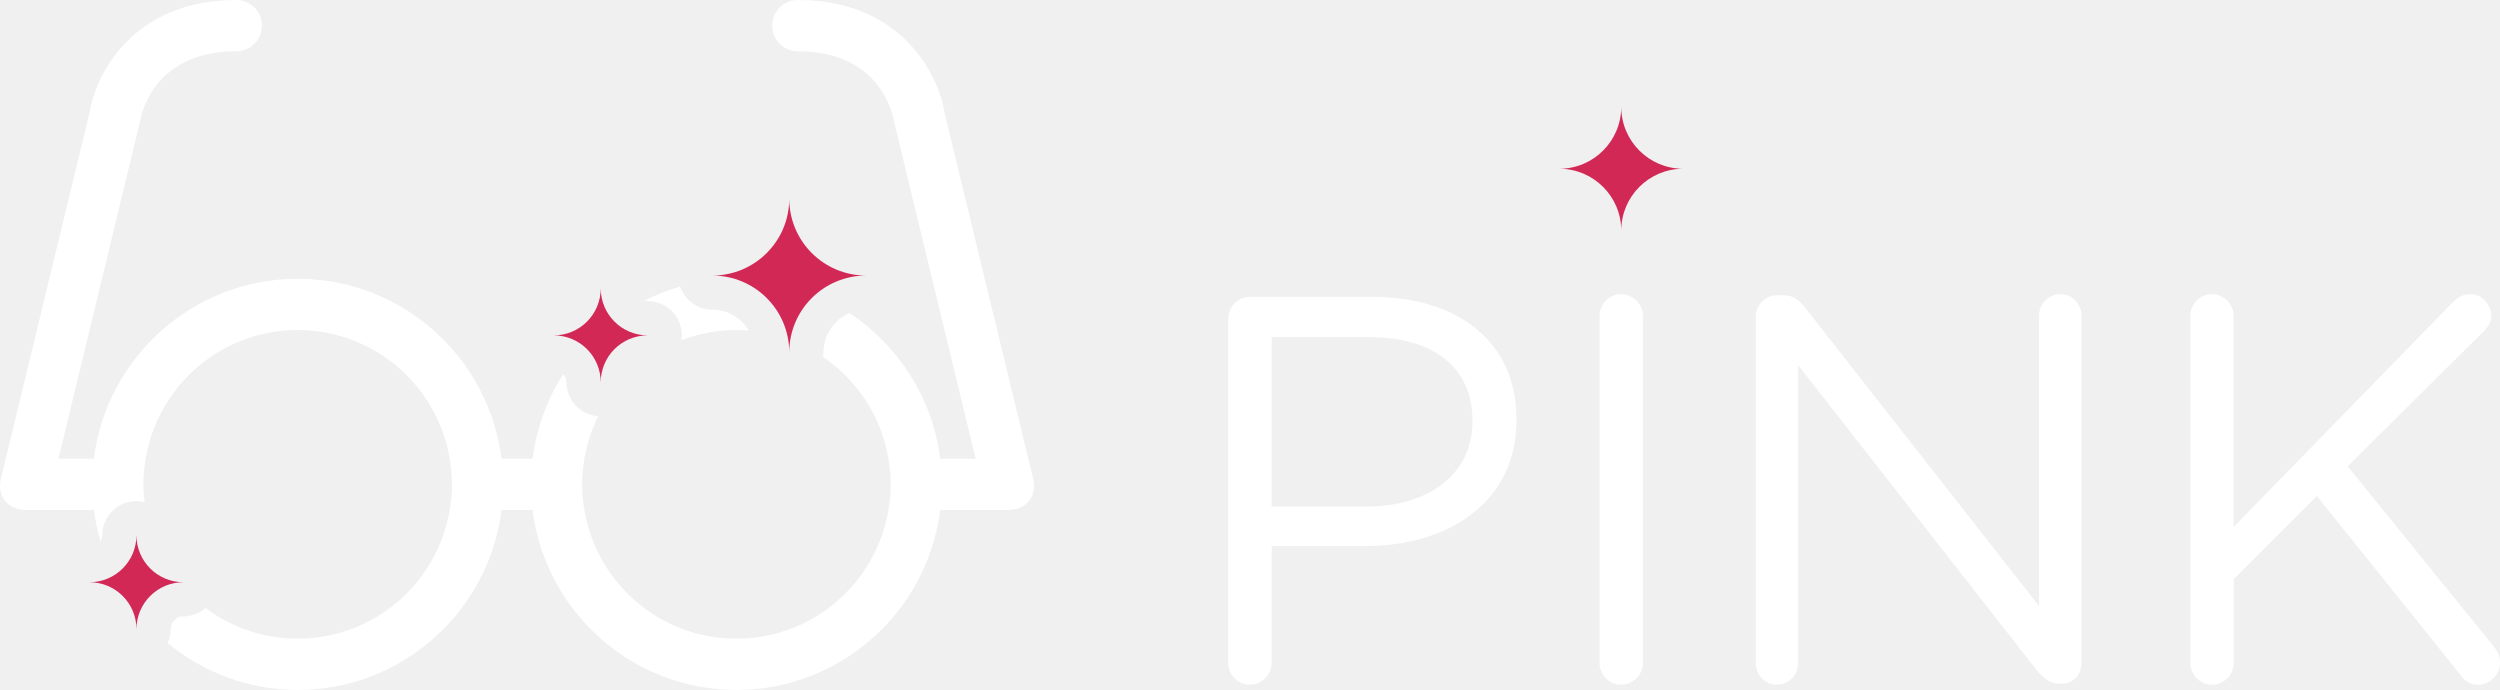
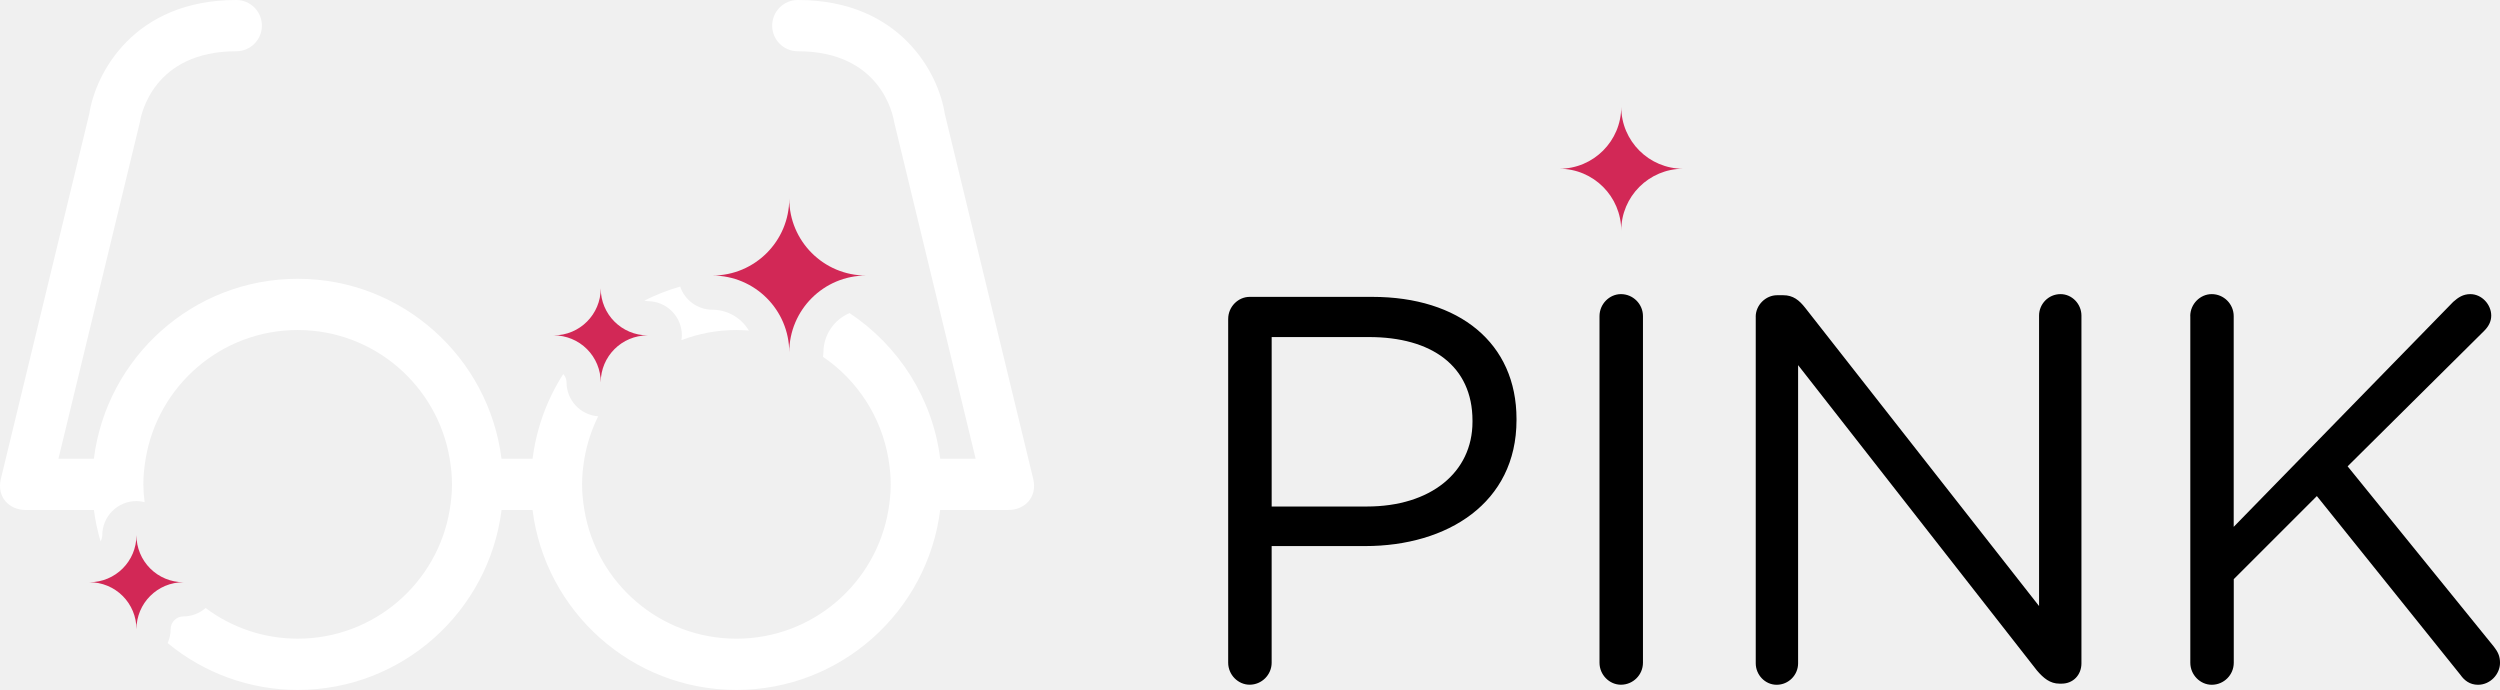
- <svg xmlns="http://www.w3.org/2000/svg" version="1.1" id="Layer_2" x="0px" y="0px" width="146.3px" height="40.375px" viewBox="0 0 146.3 40.375" enable-background="new 0 0 146.3 40.375" xml:space="preserve">
-   <g>
-     <path fill="#FFFFFF" d="M71.874,18.661c0-0.708,0.58-1.288,1.256-1.288h7.18c5.087,0,8.436,2.704,8.436,7.146v0.064 c0,4.861-4.057,7.373-8.854,7.373h-5.475v6.825c0,0.708-0.58,1.288-1.288,1.288c-0.676,0-1.256-0.58-1.256-1.288V18.661z M79.988,29.641c3.734,0,6.182-1.996,6.182-4.959v-0.063c0-3.22-2.414-4.894-6.053-4.894h-5.699v9.917H79.988L79.988,29.641z" />
-     <path fill="#FFFFFF" d="M93.603,18.5c0-0.708,0.579-1.288,1.255-1.288c0.709,0,1.288,0.58,1.288,1.288v20.283 c0,0.708-0.579,1.287-1.288,1.287c-0.676,0-1.255-0.579-1.255-1.287V18.5z" />
-     <path fill="#FFFFFF" d="M102.744,18.532c0-0.676,0.58-1.256,1.256-1.256h0.354c0.58,0,0.935,0.29,1.288,0.74l13.684,17.45V18.468 c0-0.676,0.547-1.256,1.256-1.256c0.676,0,1.224,0.58,1.224,1.256v20.349c0,0.676-0.481,1.19-1.158,1.19h-0.129c-0.548,0-0.935-0.321-1.319-0.772l-13.975-17.868v17.45c0,0.676-0.547,1.256-1.256,1.256c-0.676,0-1.223-0.58-1.223-1.256V18.532 H102.744z" />
-     <path fill="#FFFFFF" d="M128.173,18.5c0-0.708,0.58-1.288,1.257-1.288c0.708,0,1.286,0.58,1.286,1.288v12.331l12.848-13.168 c0.29-0.257,0.579-0.451,0.998-0.451c0.676,0,1.225,0.612,1.225,1.256c0,0.354-0.162,0.644-0.42,0.901l-7.984,7.92l8.564,10.561 c0.225,0.291,0.354,0.547,0.354,0.935c0,0.676-0.578,1.288-1.286,1.288c-0.483,0-0.806-0.258-1.03-0.58l-8.402-10.463l-4.863,4.861 v4.894c0,0.708-0.578,1.288-1.286,1.288c-0.677,0-1.257-0.58-1.257-1.288V18.5H128.173z" />
+ <svg xmlns="http://www.w3.org/2000/svg" width="146.3" height="40.375">
+   <path d="M71.874 18.661c0-.708.58-1.288 1.256-1.288h7.18c5.087 0 8.436 2.704 8.436 7.146v.064c0 4.861-4.057 7.373-8.854 7.373h-5.475v6.825c0 .708-.58 1.288-1.288 1.288-.676 0-1.256-.58-1.256-1.288v-20.12zm8.114 10.98c3.734 0 6.182-1.996 6.182-4.959v-.063c0-3.22-2.414-4.894-6.053-4.894h-5.699v9.917h5.57v-.001zM93.603 18.5c0-.708.579-1.288 1.255-1.288.709 0 1.288.58 1.288 1.288v20.283a1.29 1.29 0 0 1-1.288 1.287c-.676 0-1.255-.579-1.255-1.287V18.5zm9.141.032c0-.676.58-1.256 1.256-1.256h.354c.58 0 .935.29 1.288.74l13.684 17.45V18.468c0-.676.547-1.256 1.256-1.256.676 0 1.224.58 1.224 1.256v20.349c0 .676-.481 1.19-1.158 1.19h-.129c-.548 0-.935-.321-1.319-.772l-13.975-17.868v17.45c0 .676-.547 1.256-1.256 1.256-.676 0-1.223-.58-1.223-1.256V18.532h-.002zm25.429-.032c0-.708.58-1.288 1.257-1.288.708 0 1.286.58 1.286 1.288v12.331l12.848-13.168c.29-.257.579-.451.998-.451.676 0 1.225.612 1.225 1.256 0 .354-.162.644-.42.901l-7.984 7.92 8.564 10.561c.225.291.354.547.354.935 0 .676-.578 1.288-1.286 1.288-.483 0-.806-.258-1.03-.58l-8.402-10.463-4.863 4.861v4.894a1.29 1.29 0 0 1-1.286 1.288c-.677 0-1.257-.58-1.257-1.288V18.5h-.004z" fill="currentColor" />
+   <path fill="#d22856" d="M98.498 9.875a3.623 3.623 0 0 1-3.623-3.624 3.625 3.625 0 0 1-3.625 3.624 3.625 3.625 0 0 1 3.625 3.624 3.623 3.623 0 0 1 3.623-3.624z" />
+   <g fill="#FFF">
+     <path d="M43.094 19.313c.246 0 .489.014.73.033a2.491 2.491 0 0 0-2.136-1.221 1.994 1.994 0 0 1-1.884-1.354c-.727.208-1.425.482-2.089.816.062.017.122.038.188.038a2 2 0 0 1 2 2c0 .096-.015.188-.028.281 1-.382 2.084-.593 3.219-.593z" />
+     <path d="M60.462 28.016L55.287 6.651C54.926 4.303 52.694 0 46.688 0a1.5 1.5 0 1 0 0 3c4.856 0 5.575 3.729 5.639 4.143l4.767 19.701h-2.073c-.445-3.557-2.453-6.628-5.305-8.522a2.503 2.503 0 0 0-1.529 2.303c0 .088-.015.171-.026.256a9.034 9.034 0 0 1 3.829 5.964c.082.489.135.988.135 1.5s-.053 1.012-.135 1.5c-.716 4.272-4.421 7.531-8.896 7.531-4.475 0-8.181-3.259-8.896-7.531-.082-.488-.135-.988-.135-1.5s.053-1.011.135-1.5a8.949 8.949 0 0 1 .808-2.483 1.995 1.995 0 0 1-1.852-1.985.743.743 0 0 0-.192-.489 11.954 11.954 0 0 0-1.795 4.958h-1.82c-.741-5.927-5.802-10.531-11.927-10.531S6.235 20.917 5.493 26.844H3.42L8.187 7.143C8.25 6.729 8.97 3 13.826 3a1.5 1.5 0 1 0 0-3C7.82 0 5.588 4.303 5.227 6.651L.052 28.016c-.266 1.109.531 1.826 1.426 1.826.012 0 .023.004.036.004h3.982c.079.628.215 1.237.387 1.831a.726.726 0 0 0 .102-.354 2 2 0 0 1 2-2c.166 0 .324.025.478.063a8.337 8.337 0 0 1-.074-1.042c0-.512.053-1.011.135-1.5.715-4.271 4.421-7.531 8.896-7.531s8.18 3.26 8.896 7.531c.082.489.135.988.135 1.5s-.053 1.012-.135 1.5c-.715 4.272-4.421 7.531-8.896 7.531a8.959 8.959 0 0 1-5.386-1.794c-.35.302-.8.491-1.299.491a.75.75 0 0 0-.749.748c0 .29-.065.564-.176.812a11.94 11.94 0 0 0 7.614 2.743c6.125 0 11.185-4.604 11.927-10.53h1.814c.742 5.926 5.802 10.53 11.927 10.53s11.186-4.604 11.927-10.53H59c.012 0 .023-.004.036-.004.895.001 1.692-.716 1.426-1.825z" />
  </g>
-   <path fill="#D22856" d="M98.498,9.875c-2.002,0-3.623-1.623-3.623-3.624c0,2.001-1.623,3.624-3.625,3.624 c2.002,0,3.625,1.623,3.625,3.624C94.875,11.498,96.496,9.875,98.498,9.875z" />
-   <g>
-     <path fill="#FFFFFF" d="M43.094,19.313c0.246,0,0.489,0.014,0.73,0.033c-0.437-0.728-1.227-1.221-2.136-1.221 c-0.877,0-1.614-0.568-1.884-1.354c-0.727,0.208-1.425,0.482-2.089,0.816c0.062,0.017,0.122,0.038,0.188,0.038c1.104,0,2,0.896,2,2 c0,0.096-0.015,0.188-0.028,0.281C40.875,19.524,41.959,19.313,43.094,19.313z" />
-     <path fill="#FFFFFF" d="M60.462,28.016c-0.002-0.009-5.175-21.365-5.175-21.365C54.926,4.303,52.694,0,46.688,0 c-0.829,0-1.5,0.671-1.5,1.5s0.671,1.5,1.5,1.5c4.856,0,5.575,3.729,5.639,4.143l4.767,19.701h-2.073 c-0.445-3.557-2.453-6.628-5.305-8.522c-0.897,0.379-1.529,1.269-1.529,2.303c0,0.088-0.015,0.171-0.026,0.256 c1.991,1.358,3.415,3.489,3.829,5.964c0.082,0.489,0.135,0.988,0.135,1.5s-0.053,1.012-0.135,1.5 c-0.716,4.272-4.421,7.531-8.896,7.531c-4.475,0-8.181-3.259-8.896-7.531c-0.082-0.488-0.135-0.988-0.135-1.5 s0.053-1.011,0.135-1.5c0.147-0.878,0.427-1.711,0.808-2.483c-1.034-0.078-1.852-0.932-1.852-1.985 c0-0.189-0.077-0.357-0.192-0.489c-0.938,1.469-1.569,3.15-1.795,4.958h-1.82c-0.741-5.927-5.802-10.531-11.927-10.531 S6.235,20.917,5.493,26.844H3.42L8.187,7.143C8.25,6.729,8.97,3,13.826,3c0.829,0,1.5-0.671,1.5-1.5S14.655,0,13.826,0 C7.82,0,5.588,4.303,5.227,6.651c0,0-5.173,21.356-5.175,21.365c-0.266,1.109,0.531,1.826,1.426,1.826 c0.012,0,0.023,0.004,0.036,0.004h3.982c0.079,0.628,0.215,1.237,0.387,1.831c0.059-0.106,0.102-0.224,0.102-0.354 c0-1.104,0.896-2,2-2c0.166,0,0.324,0.025,0.478,0.063c-0.043-0.343-0.074-0.688-0.074-1.042c0-0.512,0.053-1.011,0.135-1.5 c0.715-4.271,4.421-7.531,8.896-7.531s8.18,3.26,8.896,7.531c0.082,0.489,0.135,0.988,0.135,1.5s-0.053,1.012-0.135,1.5 c-0.715,4.272-4.421,7.531-8.896,7.531c-2.022,0-3.883-0.67-5.386-1.794c-0.35,0.302-0.8,0.491-1.299,0.491 c-0.413,0-0.749,0.336-0.749,0.748c0,0.29-0.065,0.564-0.176,0.812c2.075,1.708,4.722,2.743,7.614,2.743 c6.125,0,11.185-4.604,11.927-10.53h1.814c0.742,5.926,5.802,10.53,11.927,10.53s11.186-4.604,11.927-10.53H59 c0.012,0,0.023-0.004,0.036-0.004C59.931,29.842,60.728,29.125,60.462,28.016z" />
-   </g>
-   <g>
-     <g>
-       <path fill="#D22856" d="M50.686,16.125c-2.485,0-4.499-2.014-4.499-4.499c0,2.485-2.014,4.499-4.499,4.499 c2.485,0,4.499,2.014,4.499,4.499C46.187,18.139,48.2,16.125,50.686,16.125z" />
-     </g>
-   </g>
-   <g>
-     <g>
-       <path fill="#D22856" d="M37.904,19.626c-1.519,0-2.749-1.23-2.749-2.749c0,1.519-1.23,2.749-2.749,2.749 c1.519,0,2.749,1.229,2.749,2.749C35.155,20.855,36.386,19.626,37.904,19.626z" />
-     </g>
-   </g>
-   <g>
-     <g>
-       <path fill="#D22856" d="M10.734,34.072c-1.519,0-2.749-1.23-2.749-2.75c0,1.52-1.23,2.75-2.749,2.75 c1.519,0,2.749,1.229,2.749,2.748C7.985,35.303,9.215,34.072,10.734,34.072z" />
-     </g>
-   </g>
+   <path fill="#d22856" d="M50.686 16.125a4.499 4.499 0 0 1-4.499-4.499 4.499 4.499 0 0 1-4.499 4.499 4.499 4.499 0 0 1 4.499 4.499 4.498 4.498 0 0 1 4.499-4.499zm-12.782 3.501a2.748 2.748 0 0 1-2.749-2.749 2.748 2.748 0 0 1-2.749 2.749 2.747 2.747 0 0 1 2.749 2.749 2.748 2.748 0 0 1 2.749-2.749zm-27.17 14.446a2.748 2.748 0 0 1-2.749-2.75c0 1.52-1.23 2.75-2.749 2.75a2.747 2.747 0 0 1 2.749 2.748 2.748 2.748 0 0 1 2.749-2.748z" />
</svg>
